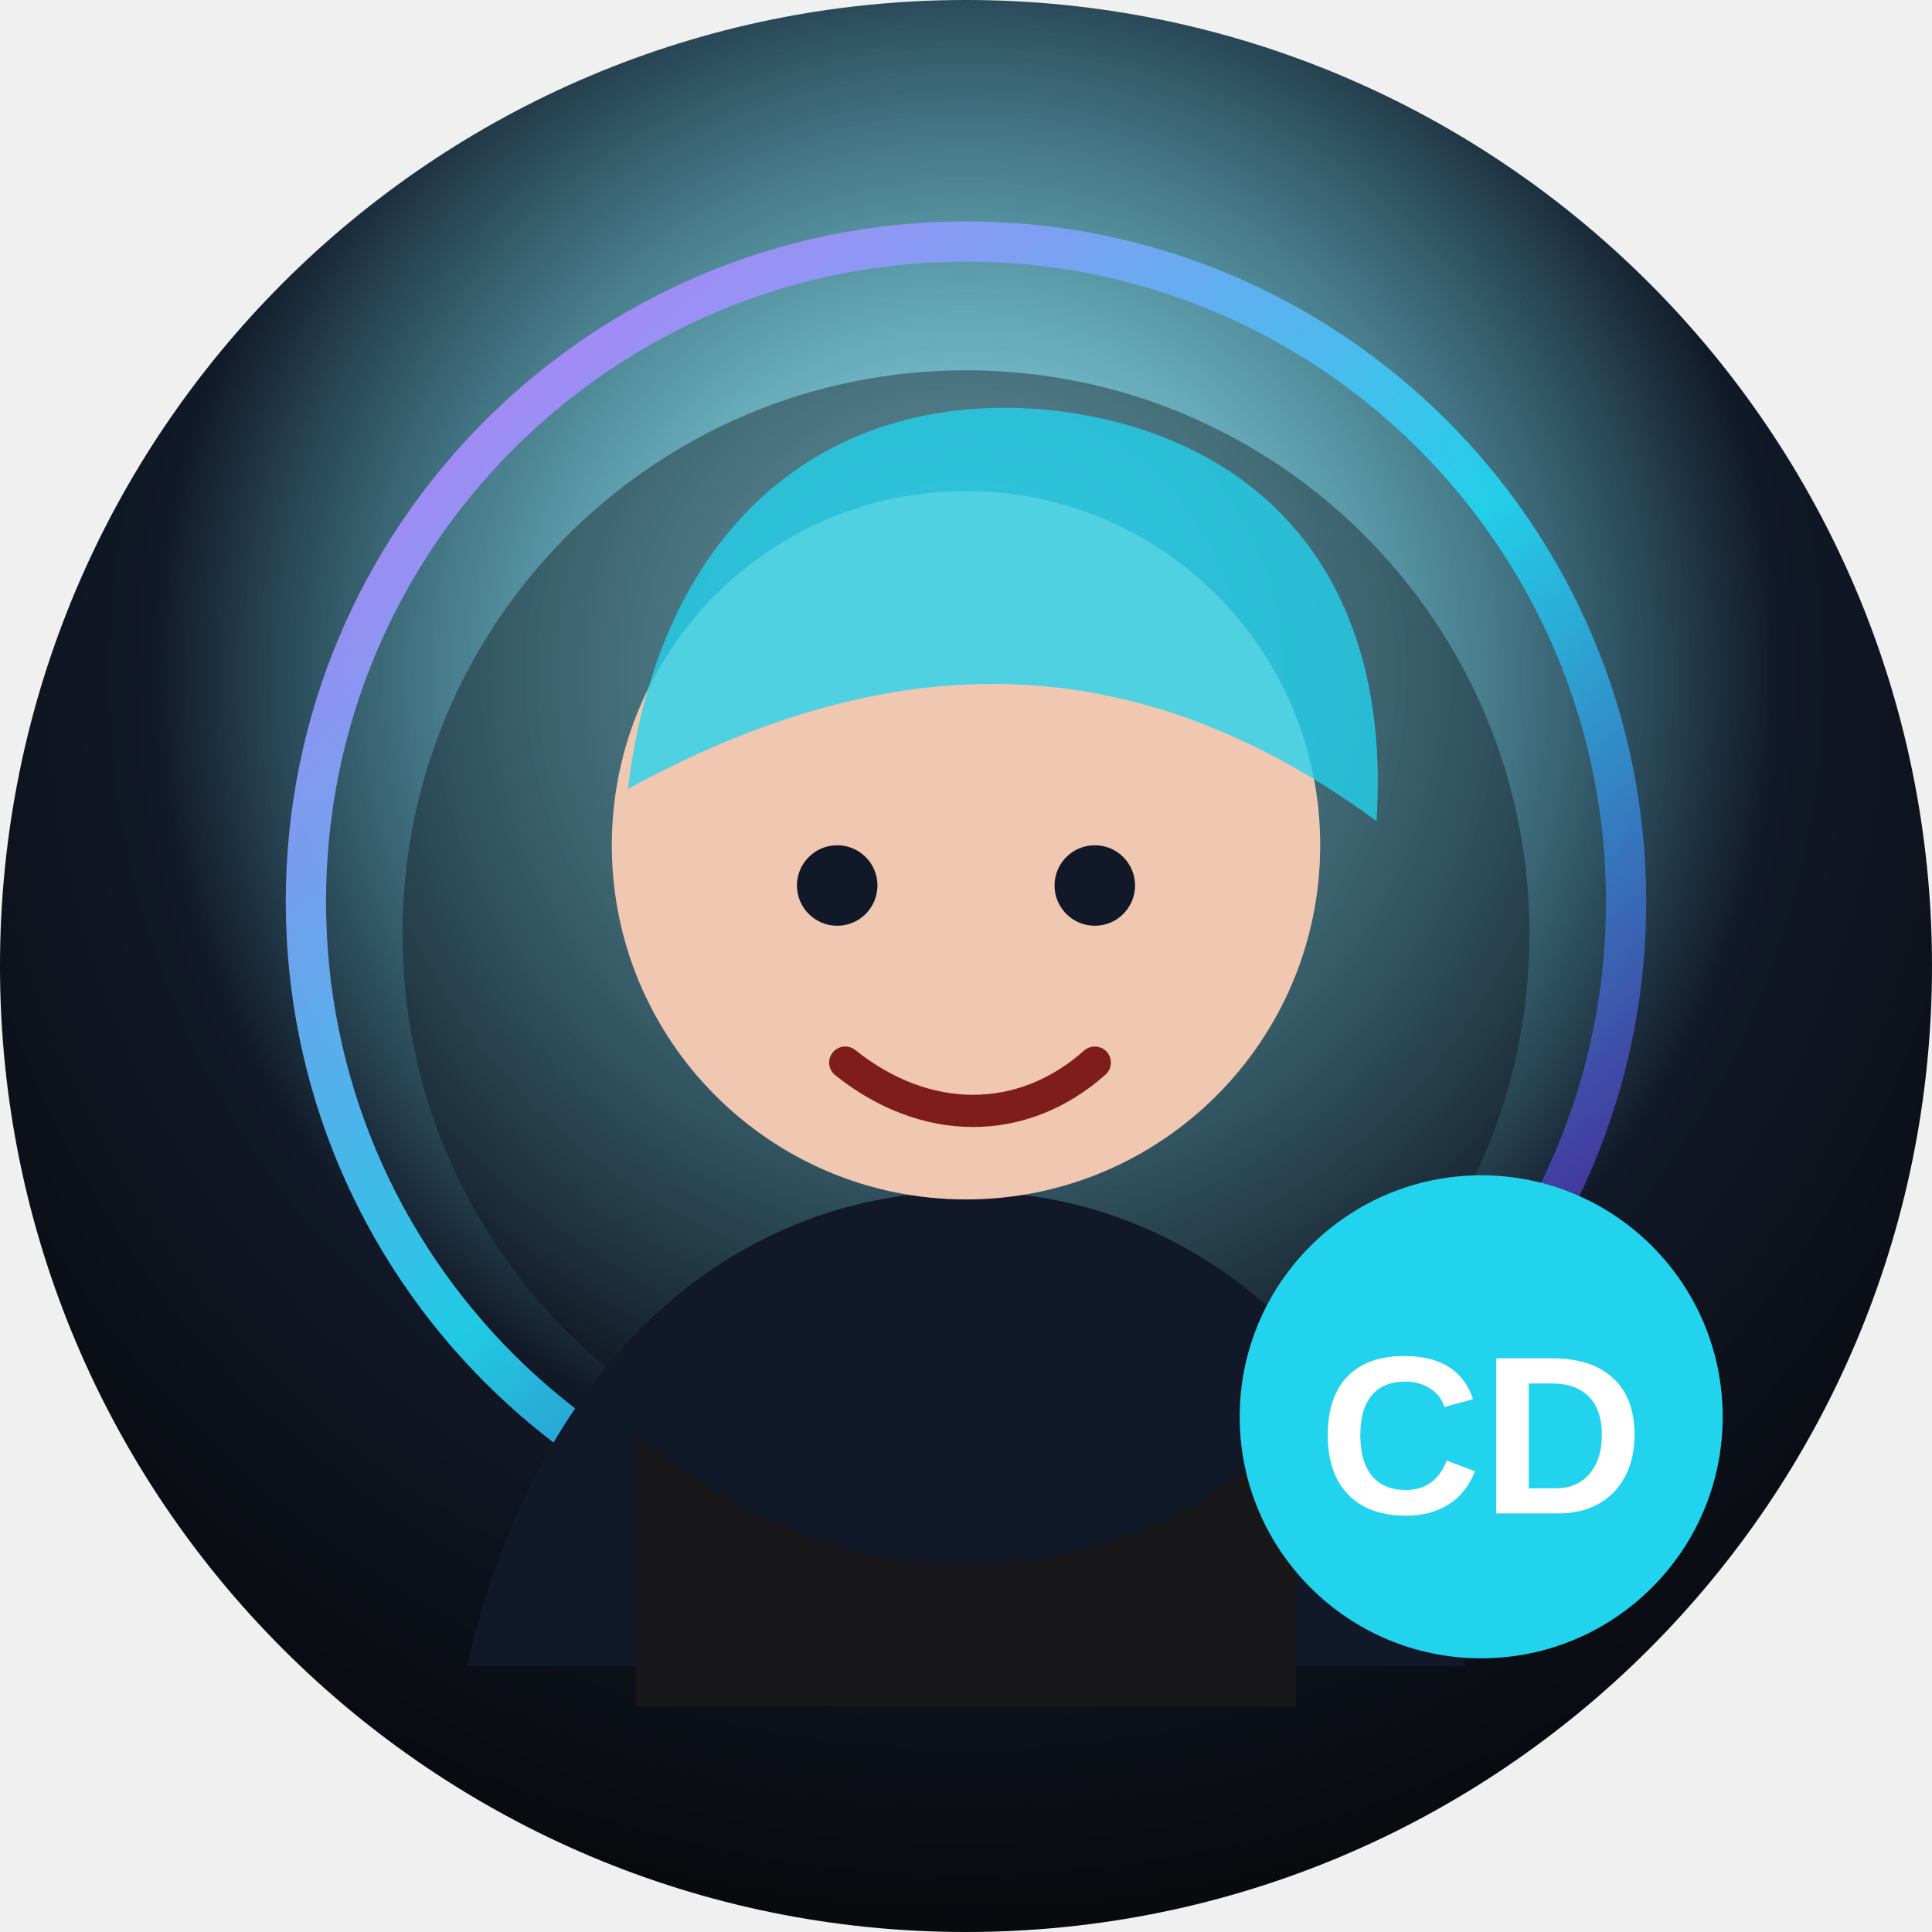
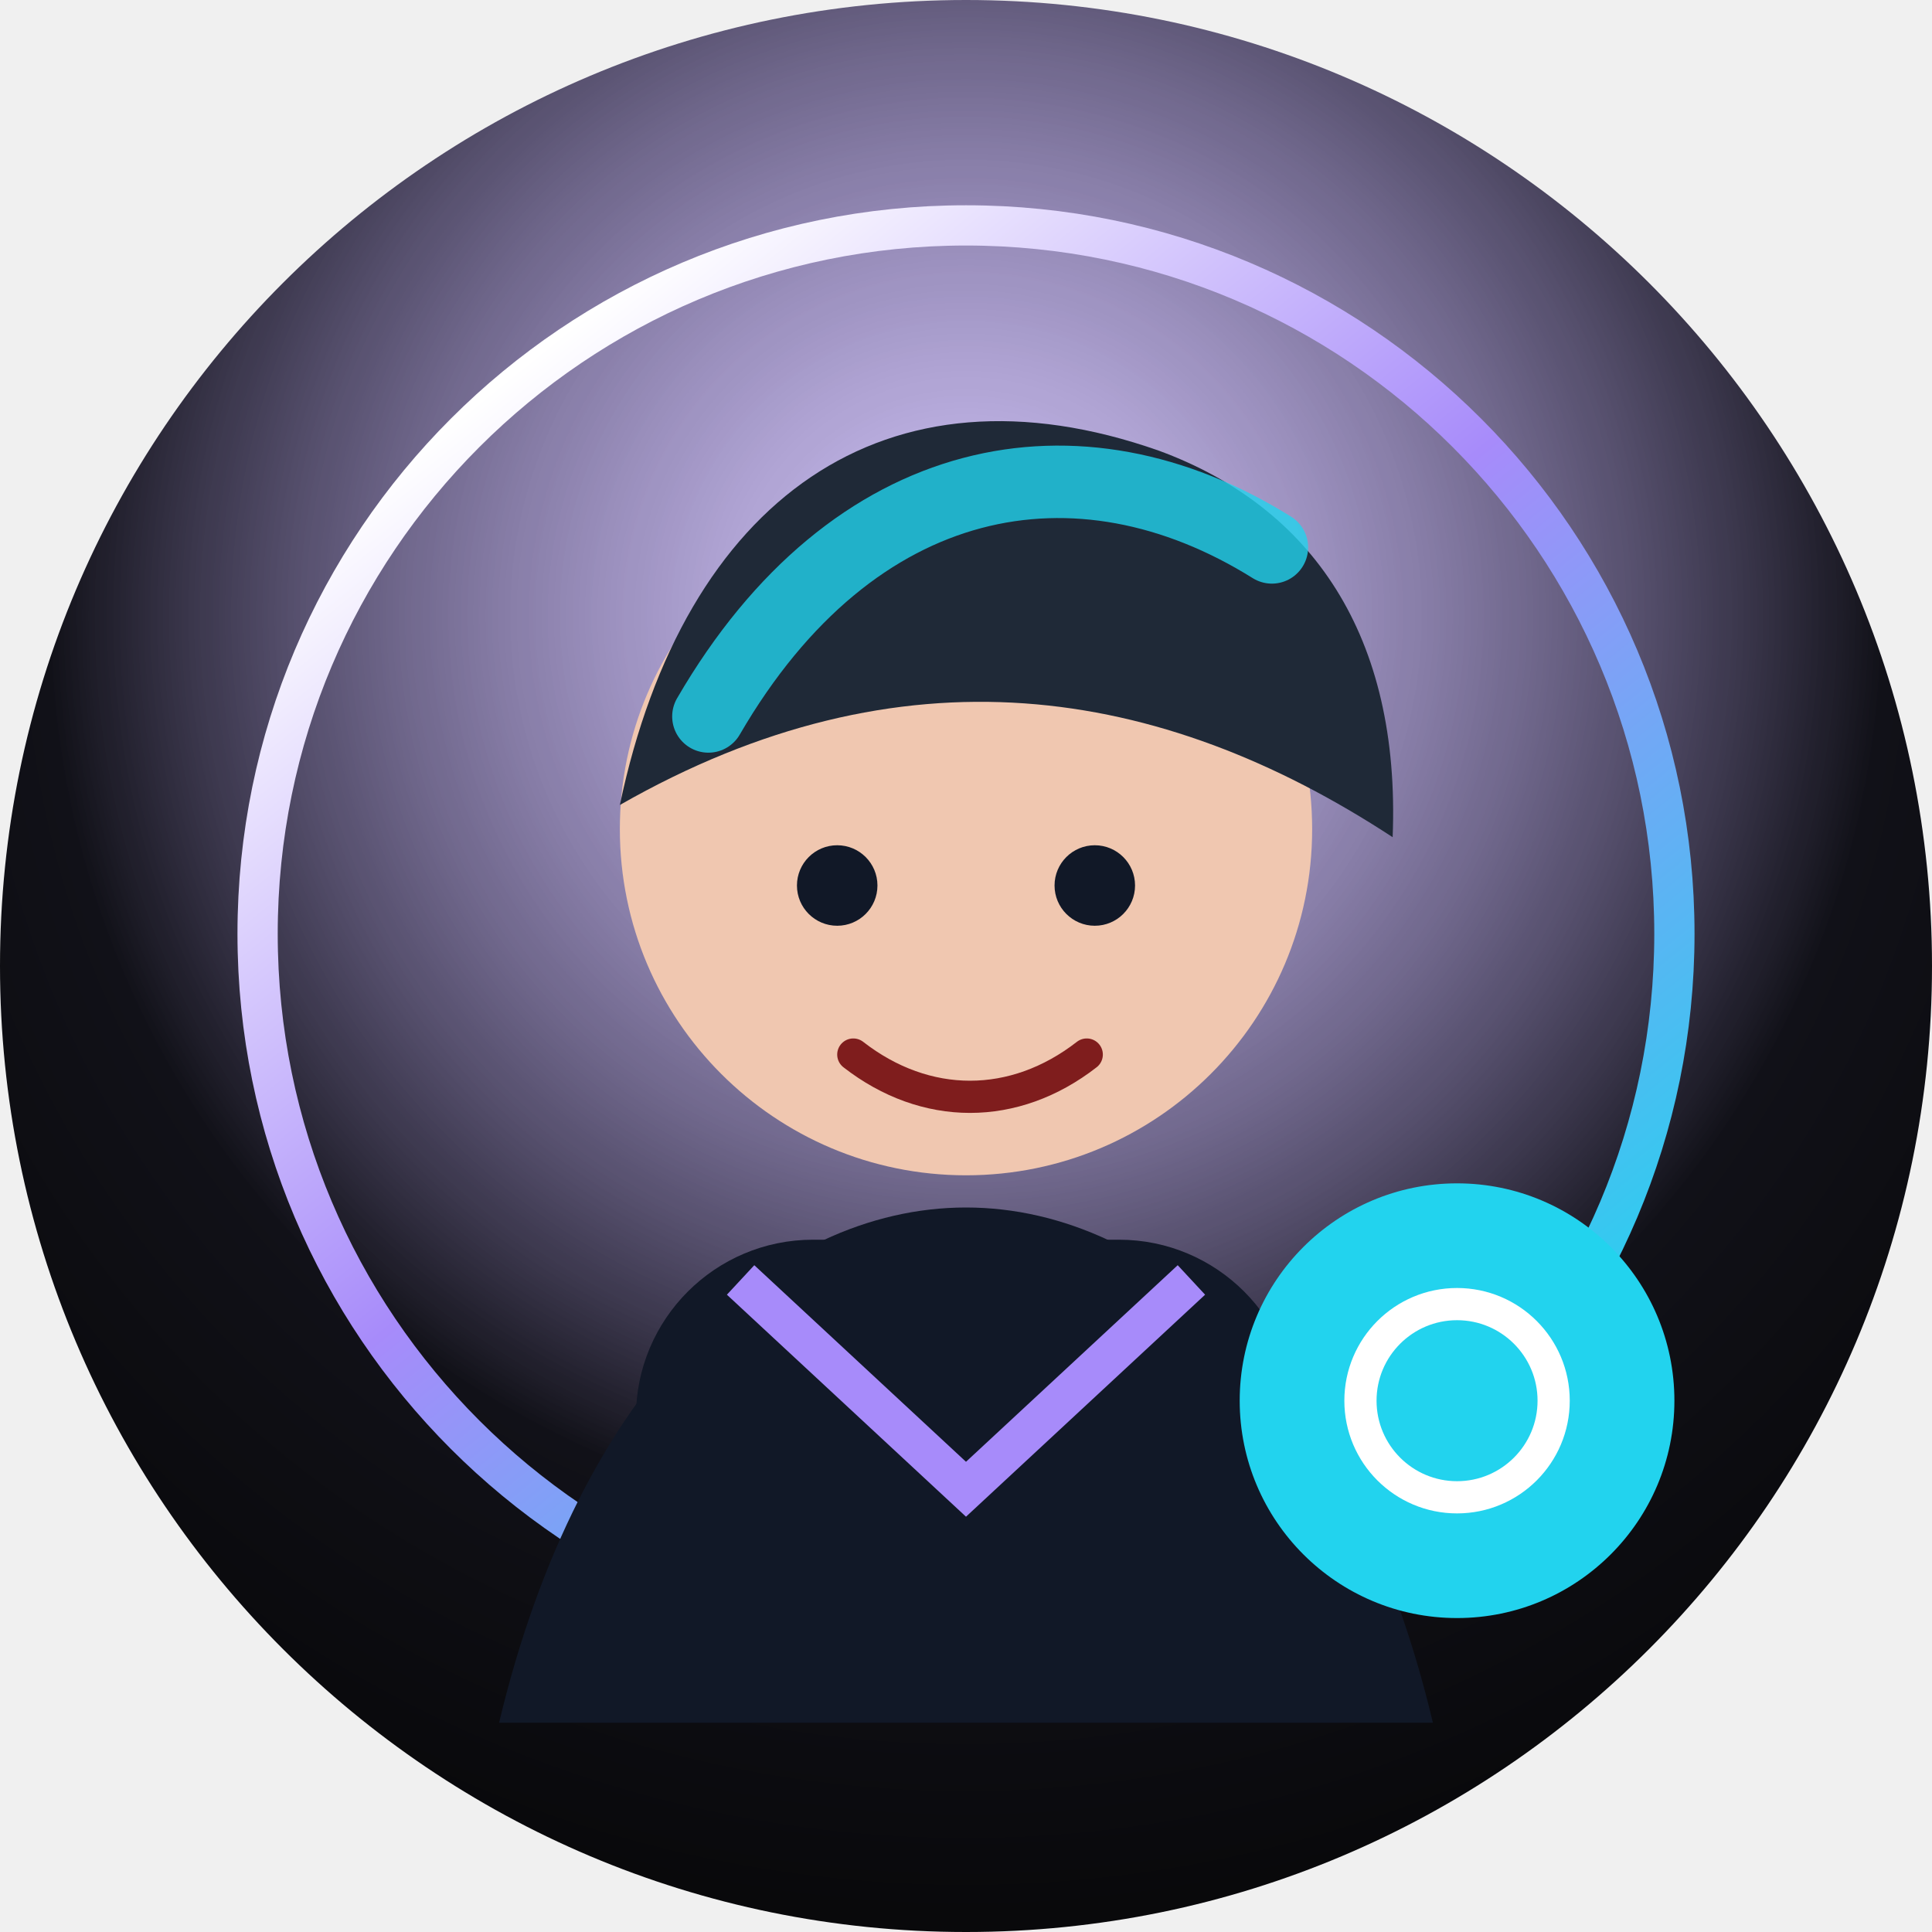
<svg xmlns="http://www.w3.org/2000/svg" viewBox="0 0 240 240" role="img" aria-labelledby="title">
  <defs>
-     <radialGradient id="bg" cx="50%" cy="35%" r="72%">
-       <stop offset="0%" stop-color="#22D3EE" stop-opacity=".38" />
-       <stop offset="58%" stop-color="#111827" />
-       <stop offset="100%" stop-color="#050505" />
+     <radialGradient id="bg" cx="50%" cy="32%" r="76%">
+       <stop stop-color="#A78BFA" stop-opacity=".42" />
+       <stop offset=".62" stop-color="#111118" />
+       <stop offset="1" stop-color="#050505" />
    </radialGradient>
    <linearGradient id="ring" x1="18%" y1="10%" x2="84%" y2="92%">
-       <stop stop-color="#A78BFA" />
-       <stop offset=".5" stop-color="#22D3EE" />
-       <stop offset="1" stop-color="#4C1D95" />
+       <stop stop-color="#fff" />
+       <stop offset=".45" stop-color="#A78BFA" />
+       <stop offset="1" stop-color="#22D3EE" />
    </linearGradient>
  </defs>
  <rect width="240" height="240" rx="120" fill="url(#bg)" />
-   <circle cx="120" cy="112" r="82" fill="none" stroke="url(#ring)" stroke-width="5" opacity=".95" />
-   <circle cx="120" cy="116" r="70" fill="#0b0b12" opacity=".38" />
-   <path d="M58 207c9-39 34-59 62-59s53 20 62 59" fill="#111827" />
-   <circle cx="120" cy="105" r="44" fill="#f0c7b0" />
-   <path d="M78 98c4-33 25-50 53-47 25 3 42 20 40 51-30-22-60-22-93-4z" fill="#22D3EE" opacity=".78" />
+   <circle cx="120" cy="116" r="88" fill="none" stroke="url(#ring)" stroke-width="5" />
+   <path d="M62 214c10-42 34-64 58-64s48 22 58 64" fill="#111827" />
+   <rect x="79" y="154" width="82" height="50" rx="22" fill="#111827" />
+   <path d="M92 159l28 26 28-26" fill="none" stroke="#A78BFA" stroke-width="5" />
+   <circle cx="120" cy="103" r="43" fill="#f0c7b0" />
+   <path d="M77 100c8-38 33-56 67-44 19 7 30 23 29 48-29-19-61-24-96-4z" fill="#1f2937" />
+   <path d="M88 89c18-31 46-36 70-21" fill="none" stroke="#22D3EE" stroke-width="9" stroke-linecap="round" opacity=".8" />
  <circle cx="104" cy="110" r="5" fill="#111827" />
  <circle cx="136" cy="110" r="5" fill="#111827" />
-   <path d="M105 132c10 8 22 8 31 0" fill="none" stroke="#7f1d1d" stroke-width="4" stroke-linecap="round" />
-   <path d="M79 178c26 22 56 22 82 0v34H79z" fill="#18181b" />
-   <circle cx="184" cy="176" r="30" fill="#22D3EE" />
-   <text x="184" y="188" text-anchor="middle" font-family="Arial, sans-serif" font-size="28" font-weight="700" fill="white">CD</text>
+   <path d="M106 131c9 7 20 7 29 0" fill="none" stroke="#7f1d1d" stroke-width="4" stroke-linecap="round" />
+   <circle cx="181" cy="174" r="27" fill="#22D3EE" />
+   <circle cx="181" cy="174" r="12" fill="none" stroke="#fff" stroke-width="4" />
</svg>
